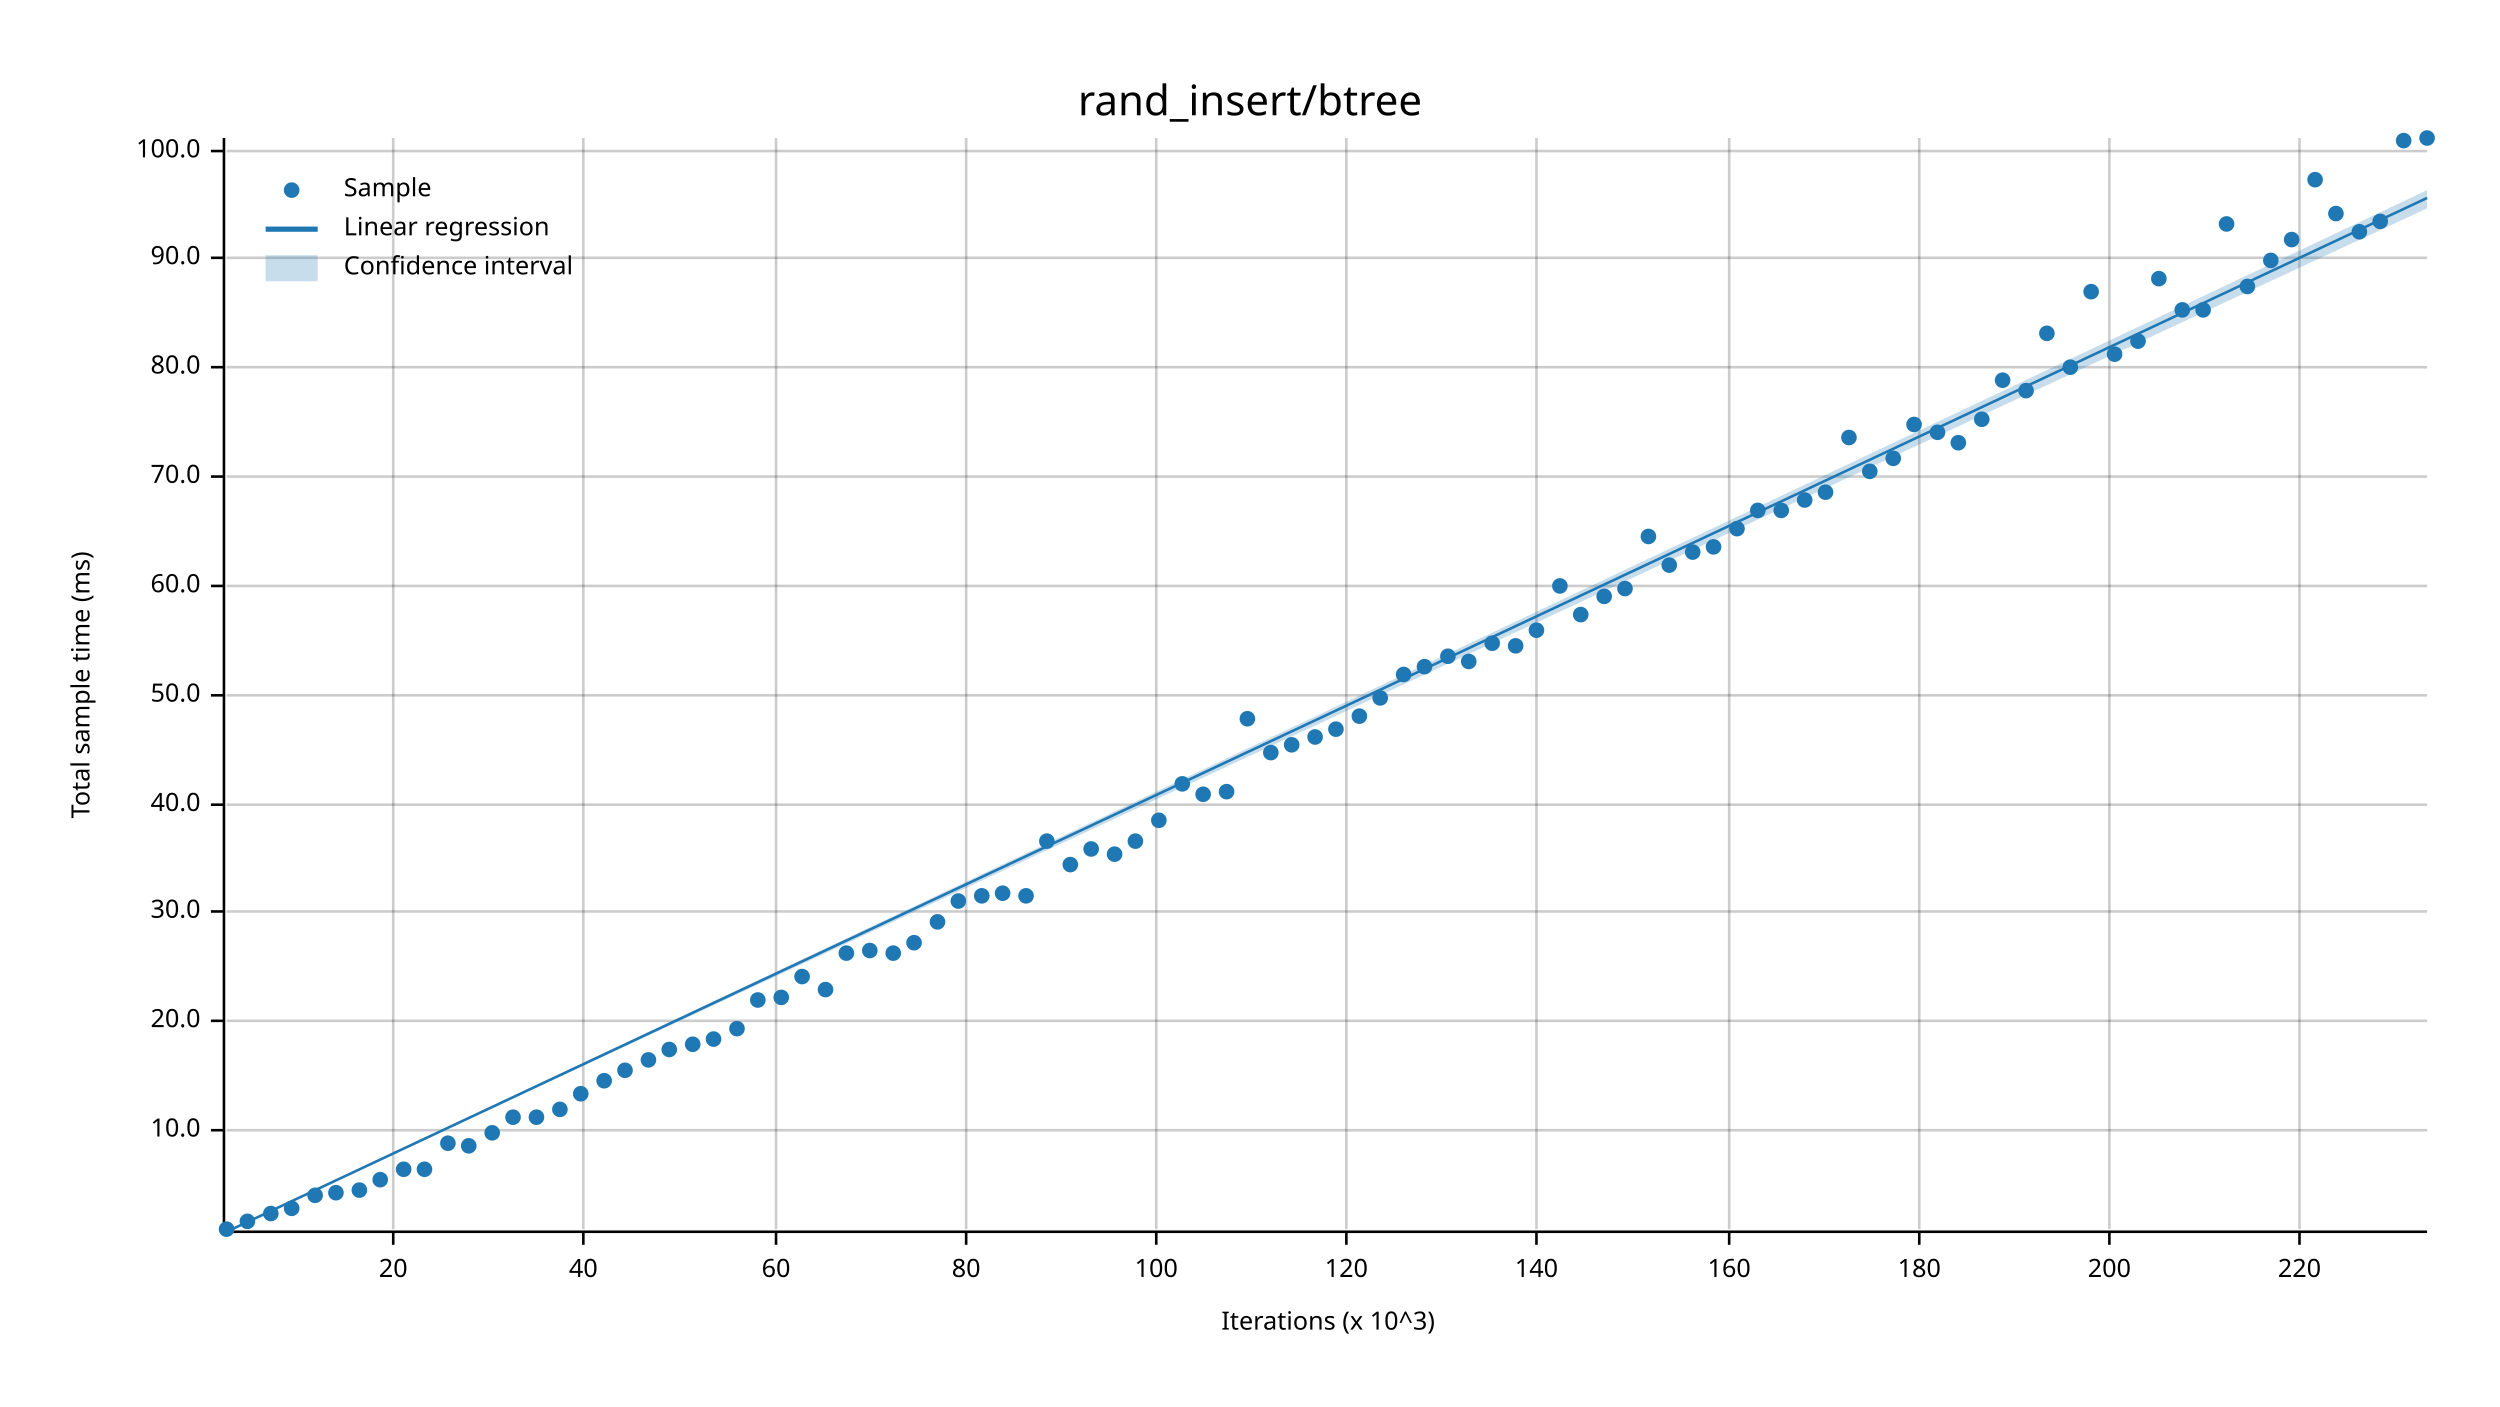
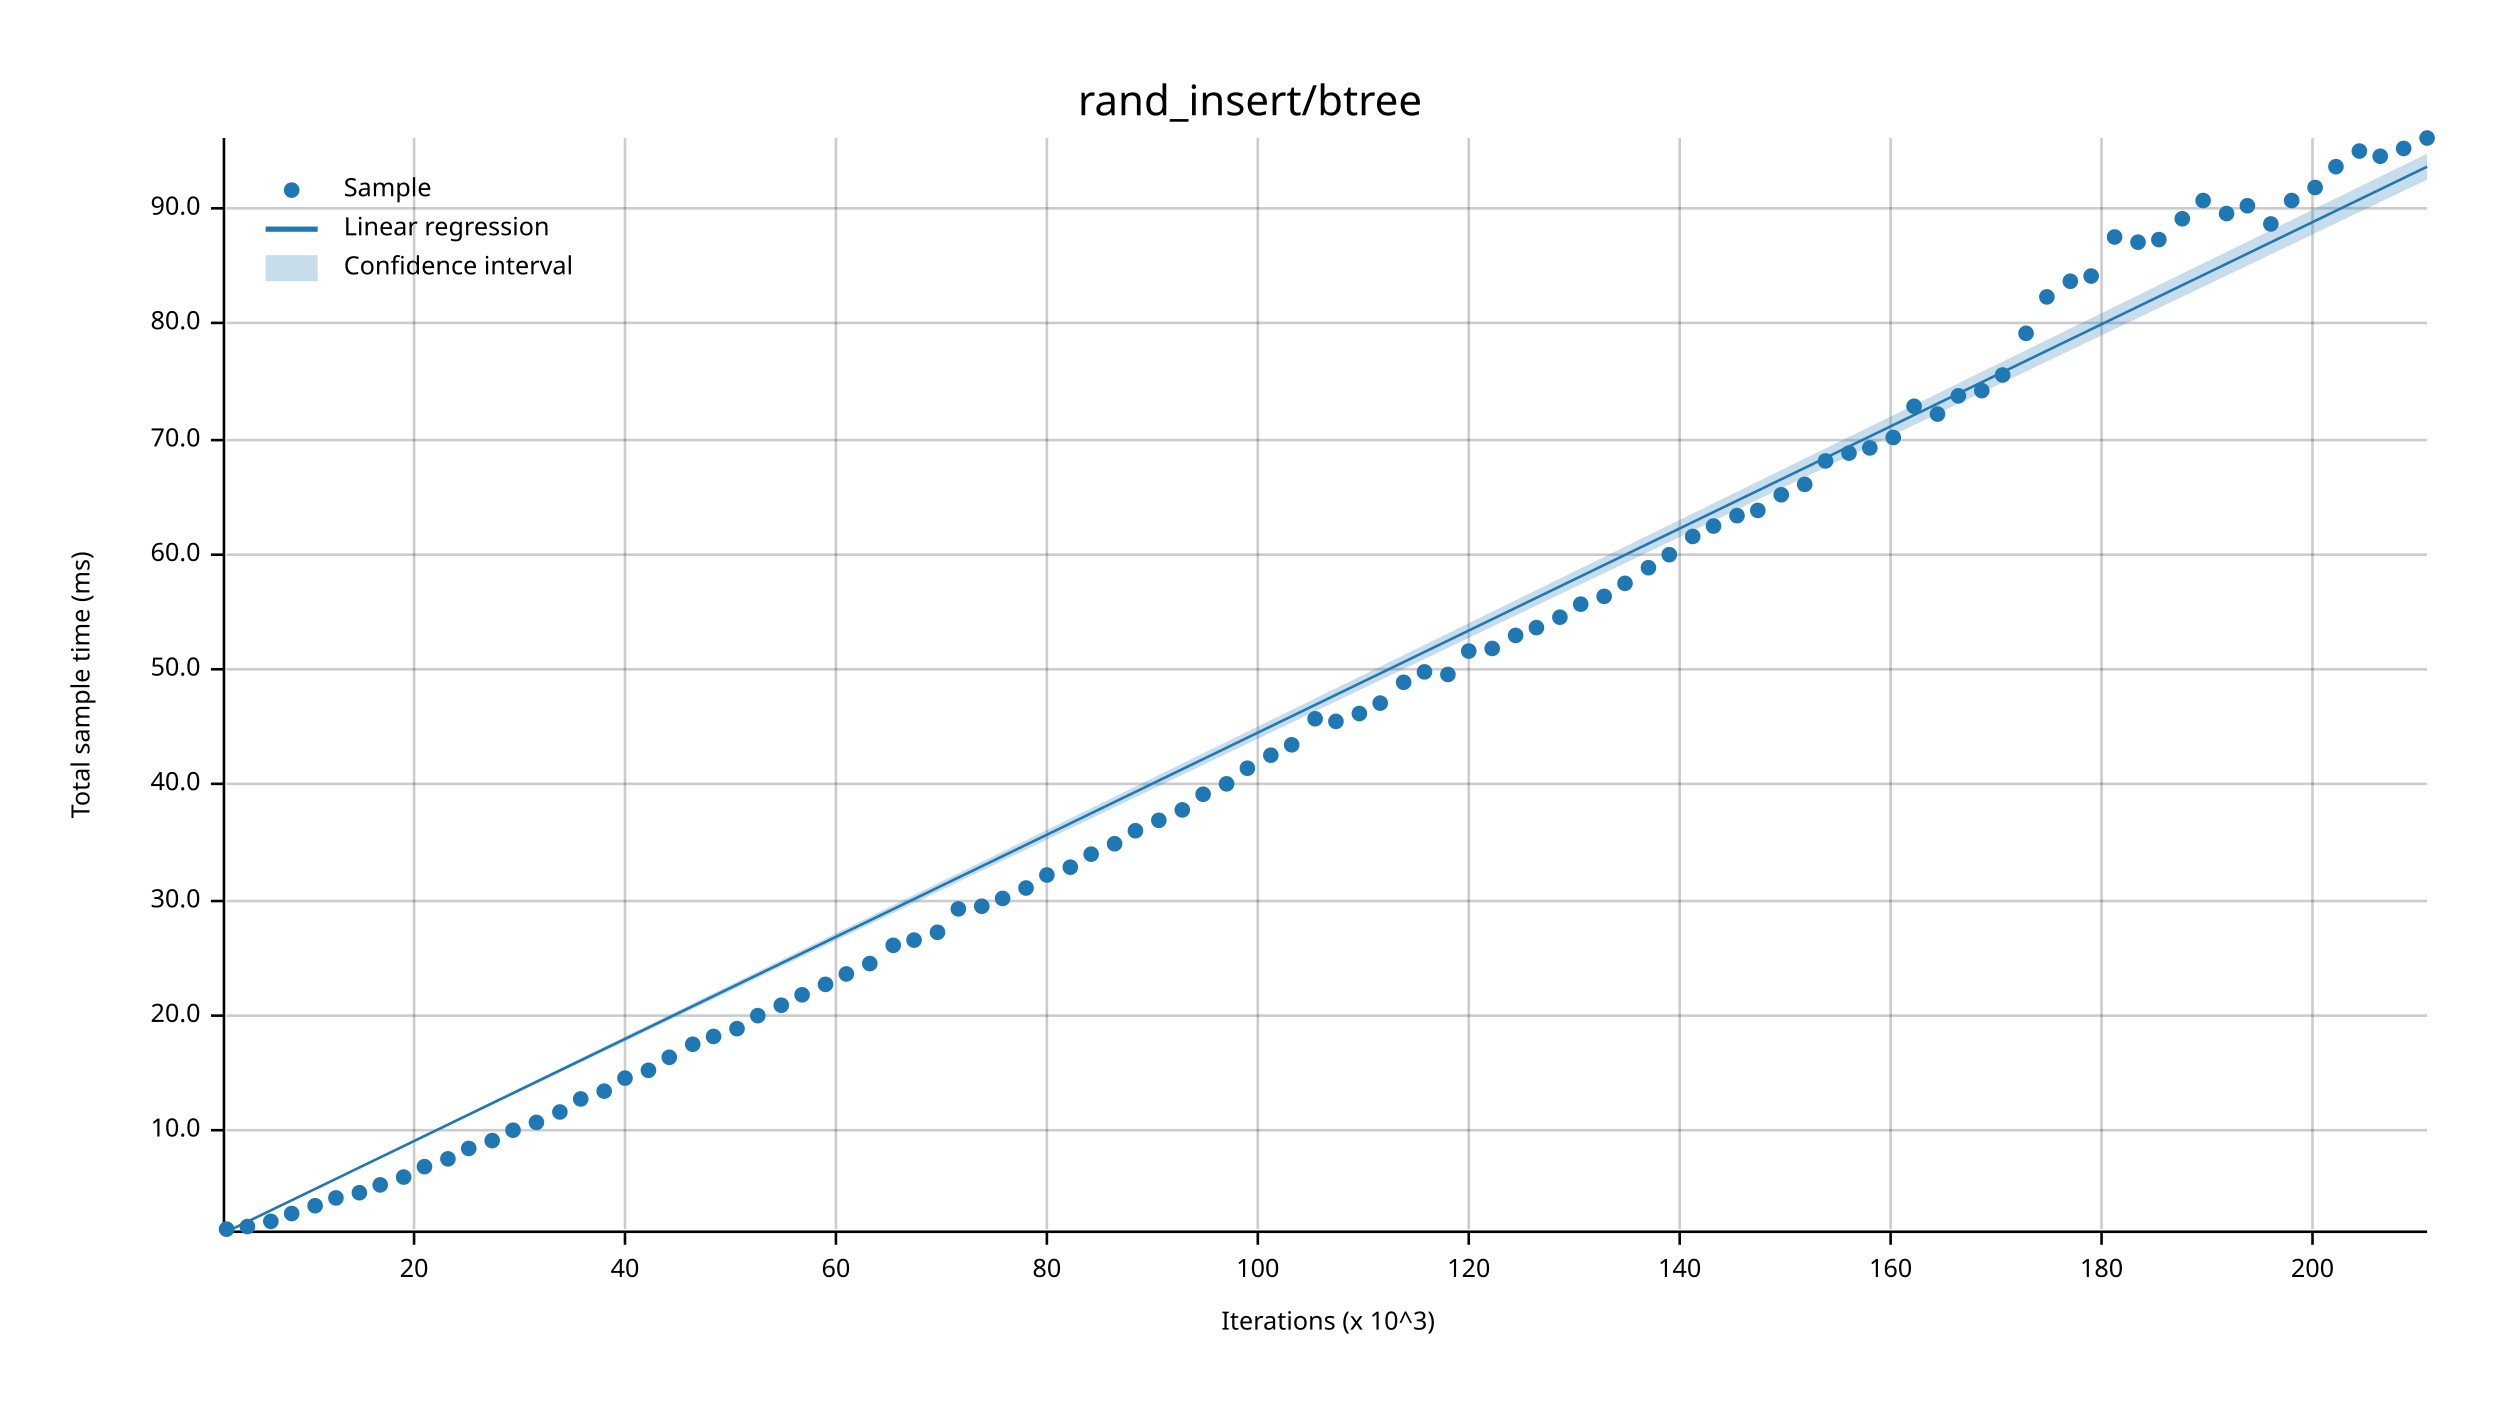
<svg xmlns="http://www.w3.org/2000/svg" width="960" height="540" viewBox="0 0 960 540">
  <text x="480" y="32" dy="0.76em" text-anchor="middle" font-family="sans-serif" font-size="16.129" opacity="1" fill="#000000">
rand_insert/btree
</text>
  <text x="27" y="263" dy="0.76em" text-anchor="middle" font-family="sans-serif" font-size="9.677" opacity="1" fill="#000000" transform="rotate(270, 27, 263)">
Total sample time (ms)
</text>
  <text x="510" y="513" dy="-0.5ex" text-anchor="middle" font-family="sans-serif" font-size="9.677" opacity="1" fill="#000000">
Iterations (x 10^3)
</text>
-   <line opacity="0.2" stroke="#000000" stroke-width="1" x1="151" y1="472" x2="151" y2="53" />
-   <line opacity="0.2" stroke="#000000" stroke-width="1" x1="224" y1="472" x2="224" y2="53" />
-   <line opacity="0.2" stroke="#000000" stroke-width="1" x1="298" y1="472" x2="298" y2="53" />
-   <line opacity="0.2" stroke="#000000" stroke-width="1" x1="371" y1="472" x2="371" y2="53" />
-   <line opacity="0.2" stroke="#000000" stroke-width="1" x1="444" y1="472" x2="444" y2="53" />
-   <line opacity="0.2" stroke="#000000" stroke-width="1" x1="517" y1="472" x2="517" y2="53" />
-   <line opacity="0.2" stroke="#000000" stroke-width="1" x1="590" y1="472" x2="590" y2="53" />
-   <line opacity="0.2" stroke="#000000" stroke-width="1" x1="664" y1="472" x2="664" y2="53" />
-   <line opacity="0.2" stroke="#000000" stroke-width="1" x1="737" y1="472" x2="737" y2="53" />
-   <line opacity="0.2" stroke="#000000" stroke-width="1" x1="810" y1="472" x2="810" y2="53" />
-   <line opacity="0.2" stroke="#000000" stroke-width="1" x1="883" y1="472" x2="883" y2="53" />
+   <line opacity="0.2" stroke="#000000" stroke-width="1" x1="159" y1="472" x2="159" y2="53" />
+   <line opacity="0.2" stroke="#000000" stroke-width="1" x1="240" y1="472" x2="240" y2="53" />
+   <line opacity="0.2" stroke="#000000" stroke-width="1" x1="321" y1="472" x2="321" y2="53" />
+   <line opacity="0.2" stroke="#000000" stroke-width="1" x1="402" y1="472" x2="402" y2="53" />
+   <line opacity="0.2" stroke="#000000" stroke-width="1" x1="483" y1="472" x2="483" y2="53" />
+   <line opacity="0.2" stroke="#000000" stroke-width="1" x1="564" y1="472" x2="564" y2="53" />
+   <line opacity="0.2" stroke="#000000" stroke-width="1" x1="645" y1="472" x2="645" y2="53" />
+   <line opacity="0.2" stroke="#000000" stroke-width="1" x1="726" y1="472" x2="726" y2="53" />
+   <line opacity="0.2" stroke="#000000" stroke-width="1" x1="807" y1="472" x2="807" y2="53" />
+   <line opacity="0.2" stroke="#000000" stroke-width="1" x1="888" y1="472" x2="888" y2="53" />
  <line opacity="0.2" stroke="#000000" stroke-width="1" x1="87" y1="434" x2="932" y2="434" />
-   <line opacity="0.2" stroke="#000000" stroke-width="1" x1="87" y1="392" x2="932" y2="392" />
-   <line opacity="0.2" stroke="#000000" stroke-width="1" x1="87" y1="350" x2="932" y2="350" />
-   <line opacity="0.2" stroke="#000000" stroke-width="1" x1="87" y1="309" x2="932" y2="309" />
-   <line opacity="0.2" stroke="#000000" stroke-width="1" x1="87" y1="267" x2="932" y2="267" />
-   <line opacity="0.2" stroke="#000000" stroke-width="1" x1="87" y1="225" x2="932" y2="225" />
-   <line opacity="0.2" stroke="#000000" stroke-width="1" x1="87" y1="183" x2="932" y2="183" />
-   <line opacity="0.2" stroke="#000000" stroke-width="1" x1="87" y1="141" x2="932" y2="141" />
-   <line opacity="0.2" stroke="#000000" stroke-width="1" x1="87" y1="99" x2="932" y2="99" />
-   <line opacity="0.2" stroke="#000000" stroke-width="1" x1="87" y1="58" x2="932" y2="58" />
+   <line opacity="0.2" stroke="#000000" stroke-width="1" x1="87" y1="390" x2="932" y2="390" />
+   <line opacity="0.2" stroke="#000000" stroke-width="1" x1="87" y1="346" x2="932" y2="346" />
+   <line opacity="0.2" stroke="#000000" stroke-width="1" x1="87" y1="301" x2="932" y2="301" />
+   <line opacity="0.2" stroke="#000000" stroke-width="1" x1="87" y1="257" x2="932" y2="257" />
+   <line opacity="0.2" stroke="#000000" stroke-width="1" x1="87" y1="213" x2="932" y2="213" />
+   <line opacity="0.2" stroke="#000000" stroke-width="1" x1="87" y1="169" x2="932" y2="169" />
+   <line opacity="0.2" stroke="#000000" stroke-width="1" x1="87" y1="124" x2="932" y2="124" />
+   <line opacity="0.2" stroke="#000000" stroke-width="1" x1="87" y1="80" x2="932" y2="80" />
  <polyline fill="none" opacity="1" stroke="#000000" stroke-width="1" points="86,53 86,472 " />
  <text x="77" y="434" dy="0.5ex" text-anchor="end" font-family="sans-serif" font-size="9.677" opacity="1" fill="#000000">
10.0
</text>
  <polyline fill="none" opacity="1" stroke="#000000" stroke-width="1" points="81,434 86,434 " />
-   <text x="77" y="392" dy="0.5ex" text-anchor="end" font-family="sans-serif" font-size="9.677" opacity="1" fill="#000000">
+   <text x="77" y="390" dy="0.5ex" text-anchor="end" font-family="sans-serif" font-size="9.677" opacity="1" fill="#000000">
20.0
</text>
-   <polyline fill="none" opacity="1" stroke="#000000" stroke-width="1" points="81,392 86,392 " />
-   <text x="77" y="350" dy="0.5ex" text-anchor="end" font-family="sans-serif" font-size="9.677" opacity="1" fill="#000000">
+   <polyline fill="none" opacity="1" stroke="#000000" stroke-width="1" points="81,390 86,390 " />
+   <text x="77" y="346" dy="0.5ex" text-anchor="end" font-family="sans-serif" font-size="9.677" opacity="1" fill="#000000">
30.0
</text>
-   <polyline fill="none" opacity="1" stroke="#000000" stroke-width="1" points="81,350 86,350 " />
-   <text x="77" y="309" dy="0.5ex" text-anchor="end" font-family="sans-serif" font-size="9.677" opacity="1" fill="#000000">
+   <polyline fill="none" opacity="1" stroke="#000000" stroke-width="1" points="81,346 86,346 " />
+   <text x="77" y="301" dy="0.5ex" text-anchor="end" font-family="sans-serif" font-size="9.677" opacity="1" fill="#000000">
40.0
</text>
-   <polyline fill="none" opacity="1" stroke="#000000" stroke-width="1" points="81,309 86,309 " />
-   <text x="77" y="267" dy="0.5ex" text-anchor="end" font-family="sans-serif" font-size="9.677" opacity="1" fill="#000000">
+   <polyline fill="none" opacity="1" stroke="#000000" stroke-width="1" points="81,301 86,301 " />
+   <text x="77" y="257" dy="0.5ex" text-anchor="end" font-family="sans-serif" font-size="9.677" opacity="1" fill="#000000">
50.0
</text>
-   <polyline fill="none" opacity="1" stroke="#000000" stroke-width="1" points="81,267 86,267 " />
-   <text x="77" y="225" dy="0.5ex" text-anchor="end" font-family="sans-serif" font-size="9.677" opacity="1" fill="#000000">
+   <polyline fill="none" opacity="1" stroke="#000000" stroke-width="1" points="81,257 86,257 " />
+   <text x="77" y="213" dy="0.5ex" text-anchor="end" font-family="sans-serif" font-size="9.677" opacity="1" fill="#000000">
60.0
</text>
-   <polyline fill="none" opacity="1" stroke="#000000" stroke-width="1" points="81,225 86,225 " />
-   <text x="77" y="183" dy="0.5ex" text-anchor="end" font-family="sans-serif" font-size="9.677" opacity="1" fill="#000000">
+   <polyline fill="none" opacity="1" stroke="#000000" stroke-width="1" points="81,213 86,213 " />
+   <text x="77" y="169" dy="0.5ex" text-anchor="end" font-family="sans-serif" font-size="9.677" opacity="1" fill="#000000">
70.0
</text>
-   <polyline fill="none" opacity="1" stroke="#000000" stroke-width="1" points="81,183 86,183 " />
-   <text x="77" y="141" dy="0.5ex" text-anchor="end" font-family="sans-serif" font-size="9.677" opacity="1" fill="#000000">
+   <polyline fill="none" opacity="1" stroke="#000000" stroke-width="1" points="81,169 86,169 " />
+   <text x="77" y="124" dy="0.5ex" text-anchor="end" font-family="sans-serif" font-size="9.677" opacity="1" fill="#000000">
80.0
</text>
-   <polyline fill="none" opacity="1" stroke="#000000" stroke-width="1" points="81,141 86,141 " />
-   <text x="77" y="99" dy="0.5ex" text-anchor="end" font-family="sans-serif" font-size="9.677" opacity="1" fill="#000000">
+   <polyline fill="none" opacity="1" stroke="#000000" stroke-width="1" points="81,124 86,124 " />
+   <text x="77" y="80" dy="0.5ex" text-anchor="end" font-family="sans-serif" font-size="9.677" opacity="1" fill="#000000">
90.0
</text>
-   <polyline fill="none" opacity="1" stroke="#000000" stroke-width="1" points="81,99 86,99 " />
-   <text x="77" y="58" dy="0.5ex" text-anchor="end" font-family="sans-serif" font-size="9.677" opacity="1" fill="#000000">
- 100.0
- </text>
-   <polyline fill="none" opacity="1" stroke="#000000" stroke-width="1" points="81,58 86,58 " />
+   <polyline fill="none" opacity="1" stroke="#000000" stroke-width="1" points="81,80 86,80 " />
  <polyline fill="none" opacity="1" stroke="#000000" stroke-width="1" points="87,473 932,473 " />
-   <text x="151" y="483" dy="0.76em" text-anchor="middle" font-family="sans-serif" font-size="9.677" opacity="1" fill="#000000">
+   <text x="159" y="483" dy="0.76em" text-anchor="middle" font-family="sans-serif" font-size="9.677" opacity="1" fill="#000000">
20
</text>
-   <polyline fill="none" opacity="1" stroke="#000000" stroke-width="1" points="151,473 151,478 " />
-   <text x="224" y="483" dy="0.76em" text-anchor="middle" font-family="sans-serif" font-size="9.677" opacity="1" fill="#000000">
+   <polyline fill="none" opacity="1" stroke="#000000" stroke-width="1" points="159,473 159,478 " />
+   <text x="240" y="483" dy="0.76em" text-anchor="middle" font-family="sans-serif" font-size="9.677" opacity="1" fill="#000000">
40
</text>
-   <polyline fill="none" opacity="1" stroke="#000000" stroke-width="1" points="224,473 224,478 " />
-   <text x="298" y="483" dy="0.76em" text-anchor="middle" font-family="sans-serif" font-size="9.677" opacity="1" fill="#000000">
+   <polyline fill="none" opacity="1" stroke="#000000" stroke-width="1" points="240,473 240,478 " />
+   <text x="321" y="483" dy="0.76em" text-anchor="middle" font-family="sans-serif" font-size="9.677" opacity="1" fill="#000000">
60
</text>
-   <polyline fill="none" opacity="1" stroke="#000000" stroke-width="1" points="298,473 298,478 " />
-   <text x="371" y="483" dy="0.76em" text-anchor="middle" font-family="sans-serif" font-size="9.677" opacity="1" fill="#000000">
+   <polyline fill="none" opacity="1" stroke="#000000" stroke-width="1" points="321,473 321,478 " />
+   <text x="402" y="483" dy="0.76em" text-anchor="middle" font-family="sans-serif" font-size="9.677" opacity="1" fill="#000000">
80
</text>
-   <polyline fill="none" opacity="1" stroke="#000000" stroke-width="1" points="371,473 371,478 " />
-   <text x="444" y="483" dy="0.76em" text-anchor="middle" font-family="sans-serif" font-size="9.677" opacity="1" fill="#000000">
+   <polyline fill="none" opacity="1" stroke="#000000" stroke-width="1" points="402,473 402,478 " />
+   <text x="483" y="483" dy="0.76em" text-anchor="middle" font-family="sans-serif" font-size="9.677" opacity="1" fill="#000000">
100
</text>
-   <polyline fill="none" opacity="1" stroke="#000000" stroke-width="1" points="444,473 444,478 " />
-   <text x="517" y="483" dy="0.76em" text-anchor="middle" font-family="sans-serif" font-size="9.677" opacity="1" fill="#000000">
+   <polyline fill="none" opacity="1" stroke="#000000" stroke-width="1" points="483,473 483,478 " />
+   <text x="564" y="483" dy="0.76em" text-anchor="middle" font-family="sans-serif" font-size="9.677" opacity="1" fill="#000000">
120
</text>
-   <polyline fill="none" opacity="1" stroke="#000000" stroke-width="1" points="517,473 517,478 " />
-   <text x="590" y="483" dy="0.76em" text-anchor="middle" font-family="sans-serif" font-size="9.677" opacity="1" fill="#000000">
+   <polyline fill="none" opacity="1" stroke="#000000" stroke-width="1" points="564,473 564,478 " />
+   <text x="645" y="483" dy="0.76em" text-anchor="middle" font-family="sans-serif" font-size="9.677" opacity="1" fill="#000000">
140
</text>
-   <polyline fill="none" opacity="1" stroke="#000000" stroke-width="1" points="590,473 590,478 " />
-   <text x="664" y="483" dy="0.76em" text-anchor="middle" font-family="sans-serif" font-size="9.677" opacity="1" fill="#000000">
+   <polyline fill="none" opacity="1" stroke="#000000" stroke-width="1" points="645,473 645,478 " />
+   <text x="726" y="483" dy="0.76em" text-anchor="middle" font-family="sans-serif" font-size="9.677" opacity="1" fill="#000000">
160
</text>
-   <polyline fill="none" opacity="1" stroke="#000000" stroke-width="1" points="664,473 664,478 " />
-   <text x="737" y="483" dy="0.76em" text-anchor="middle" font-family="sans-serif" font-size="9.677" opacity="1" fill="#000000">
+   <polyline fill="none" opacity="1" stroke="#000000" stroke-width="1" points="726,473 726,478 " />
+   <text x="807" y="483" dy="0.76em" text-anchor="middle" font-family="sans-serif" font-size="9.677" opacity="1" fill="#000000">
180
</text>
-   <polyline fill="none" opacity="1" stroke="#000000" stroke-width="1" points="737,473 737,478 " />
-   <text x="810" y="483" dy="0.76em" text-anchor="middle" font-family="sans-serif" font-size="9.677" opacity="1" fill="#000000">
+   <polyline fill="none" opacity="1" stroke="#000000" stroke-width="1" points="807,473 807,478 " />
+   <text x="888" y="483" dy="0.76em" text-anchor="middle" font-family="sans-serif" font-size="9.677" opacity="1" fill="#000000">
200
</text>
-   <polyline fill="none" opacity="1" stroke="#000000" stroke-width="1" points="810,473 810,478 " />
-   <text x="883" y="483" dy="0.76em" text-anchor="middle" font-family="sans-serif" font-size="9.677" opacity="1" fill="#000000">
- 220
- </text>
-   <polyline fill="none" opacity="1" stroke="#000000" stroke-width="1" points="883,473 883,478 " />
+   <polyline fill="none" opacity="1" stroke="#000000" stroke-width="1" points="888,473 888,478 " />
  <circle cx="87" cy="472" r="3" opacity="1" fill="#1F78B4" stroke="none" stroke-width="1" />
-   <circle cx="95" cy="469" r="3" opacity="1" fill="#1F78B4" stroke="none" stroke-width="1" />
-   <circle cx="104" cy="466" r="3" opacity="1" fill="#1F78B4" stroke="none" stroke-width="1" />
-   <circle cx="112" cy="464" r="3" opacity="1" fill="#1F78B4" stroke="none" stroke-width="1" />
-   <circle cx="121" cy="459" r="3" opacity="1" fill="#1F78B4" stroke="none" stroke-width="1" />
-   <circle cx="129" cy="458" r="3" opacity="1" fill="#1F78B4" stroke="none" stroke-width="1" />
-   <circle cx="138" cy="457" r="3" opacity="1" fill="#1F78B4" stroke="none" stroke-width="1" />
-   <circle cx="146" cy="453" r="3" opacity="1" fill="#1F78B4" stroke="none" stroke-width="1" />
-   <circle cx="155" cy="449" r="3" opacity="1" fill="#1F78B4" stroke="none" stroke-width="1" />
-   <circle cx="163" cy="449" r="3" opacity="1" fill="#1F78B4" stroke="none" stroke-width="1" />
-   <circle cx="172" cy="439" r="3" opacity="1" fill="#1F78B4" stroke="none" stroke-width="1" />
-   <circle cx="180" cy="440" r="3" opacity="1" fill="#1F78B4" stroke="none" stroke-width="1" />
-   <circle cx="189" cy="435" r="3" opacity="1" fill="#1F78B4" stroke="none" stroke-width="1" />
-   <circle cx="197" cy="429" r="3" opacity="1" fill="#1F78B4" stroke="none" stroke-width="1" />
-   <circle cx="206" cy="429" r="3" opacity="1" fill="#1F78B4" stroke="none" stroke-width="1" />
-   <circle cx="215" cy="426" r="3" opacity="1" fill="#1F78B4" stroke="none" stroke-width="1" />
-   <circle cx="223" cy="420" r="3" opacity="1" fill="#1F78B4" stroke="none" stroke-width="1" />
-   <circle cx="232" cy="415" r="3" opacity="1" fill="#1F78B4" stroke="none" stroke-width="1" />
-   <circle cx="240" cy="411" r="3" opacity="1" fill="#1F78B4" stroke="none" stroke-width="1" />
-   <circle cx="249" cy="407" r="3" opacity="1" fill="#1F78B4" stroke="none" stroke-width="1" />
-   <circle cx="257" cy="403" r="3" opacity="1" fill="#1F78B4" stroke="none" stroke-width="1" />
+   <circle cx="95" cy="471" r="3" opacity="1" fill="#1F78B4" stroke="none" stroke-width="1" />
+   <circle cx="104" cy="469" r="3" opacity="1" fill="#1F78B4" stroke="none" stroke-width="1" />
+   <circle cx="112" cy="466" r="3" opacity="1" fill="#1F78B4" stroke="none" stroke-width="1" />
+   <circle cx="121" cy="463" r="3" opacity="1" fill="#1F78B4" stroke="none" stroke-width="1" />
+   <circle cx="129" cy="460" r="3" opacity="1" fill="#1F78B4" stroke="none" stroke-width="1" />
+   <circle cx="138" cy="458" r="3" opacity="1" fill="#1F78B4" stroke="none" stroke-width="1" />
+   <circle cx="146" cy="455" r="3" opacity="1" fill="#1F78B4" stroke="none" stroke-width="1" />
+   <circle cx="155" cy="452" r="3" opacity="1" fill="#1F78B4" stroke="none" stroke-width="1" />
+   <circle cx="163" cy="448" r="3" opacity="1" fill="#1F78B4" stroke="none" stroke-width="1" />
+   <circle cx="172" cy="445" r="3" opacity="1" fill="#1F78B4" stroke="none" stroke-width="1" />
+   <circle cx="180" cy="441" r="3" opacity="1" fill="#1F78B4" stroke="none" stroke-width="1" />
+   <circle cx="189" cy="438" r="3" opacity="1" fill="#1F78B4" stroke="none" stroke-width="1" />
+   <circle cx="197" cy="434" r="3" opacity="1" fill="#1F78B4" stroke="none" stroke-width="1" />
+   <circle cx="206" cy="431" r="3" opacity="1" fill="#1F78B4" stroke="none" stroke-width="1" />
+   <circle cx="215" cy="427" r="3" opacity="1" fill="#1F78B4" stroke="none" stroke-width="1" />
+   <circle cx="223" cy="422" r="3" opacity="1" fill="#1F78B4" stroke="none" stroke-width="1" />
+   <circle cx="232" cy="419" r="3" opacity="1" fill="#1F78B4" stroke="none" stroke-width="1" />
+   <circle cx="240" cy="414" r="3" opacity="1" fill="#1F78B4" stroke="none" stroke-width="1" />
+   <circle cx="249" cy="411" r="3" opacity="1" fill="#1F78B4" stroke="none" stroke-width="1" />
+   <circle cx="257" cy="406" r="3" opacity="1" fill="#1F78B4" stroke="none" stroke-width="1" />
  <circle cx="266" cy="401" r="3" opacity="1" fill="#1F78B4" stroke="none" stroke-width="1" />
-   <circle cx="274" cy="399" r="3" opacity="1" fill="#1F78B4" stroke="none" stroke-width="1" />
+   <circle cx="274" cy="398" r="3" opacity="1" fill="#1F78B4" stroke="none" stroke-width="1" />
  <circle cx="283" cy="395" r="3" opacity="1" fill="#1F78B4" stroke="none" stroke-width="1" />
-   <circle cx="291" cy="384" r="3" opacity="1" fill="#1F78B4" stroke="none" stroke-width="1" />
-   <circle cx="300" cy="383" r="3" opacity="1" fill="#1F78B4" stroke="none" stroke-width="1" />
-   <circle cx="308" cy="375" r="3" opacity="1" fill="#1F78B4" stroke="none" stroke-width="1" />
-   <circle cx="317" cy="380" r="3" opacity="1" fill="#1F78B4" stroke="none" stroke-width="1" />
-   <circle cx="325" cy="366" r="3" opacity="1" fill="#1F78B4" stroke="none" stroke-width="1" />
-   <circle cx="334" cy="365" r="3" opacity="1" fill="#1F78B4" stroke="none" stroke-width="1" />
-   <circle cx="343" cy="366" r="3" opacity="1" fill="#1F78B4" stroke="none" stroke-width="1" />
-   <circle cx="351" cy="362" r="3" opacity="1" fill="#1F78B4" stroke="none" stroke-width="1" />
-   <circle cx="360" cy="354" r="3" opacity="1" fill="#1F78B4" stroke="none" stroke-width="1" />
-   <circle cx="368" cy="346" r="3" opacity="1" fill="#1F78B4" stroke="none" stroke-width="1" />
-   <circle cx="377" cy="344" r="3" opacity="1" fill="#1F78B4" stroke="none" stroke-width="1" />
-   <circle cx="385" cy="343" r="3" opacity="1" fill="#1F78B4" stroke="none" stroke-width="1" />
-   <circle cx="394" cy="344" r="3" opacity="1" fill="#1F78B4" stroke="none" stroke-width="1" />
-   <circle cx="402" cy="323" r="3" opacity="1" fill="#1F78B4" stroke="none" stroke-width="1" />
-   <circle cx="411" cy="332" r="3" opacity="1" fill="#1F78B4" stroke="none" stroke-width="1" />
-   <circle cx="419" cy="326" r="3" opacity="1" fill="#1F78B4" stroke="none" stroke-width="1" />
-   <circle cx="428" cy="328" r="3" opacity="1" fill="#1F78B4" stroke="none" stroke-width="1" />
-   <circle cx="436" cy="323" r="3" opacity="1" fill="#1F78B4" stroke="none" stroke-width="1" />
+   <circle cx="291" cy="390" r="3" opacity="1" fill="#1F78B4" stroke="none" stroke-width="1" />
+   <circle cx="300" cy="386" r="3" opacity="1" fill="#1F78B4" stroke="none" stroke-width="1" />
+   <circle cx="308" cy="382" r="3" opacity="1" fill="#1F78B4" stroke="none" stroke-width="1" />
+   <circle cx="317" cy="378" r="3" opacity="1" fill="#1F78B4" stroke="none" stroke-width="1" />
+   <circle cx="325" cy="374" r="3" opacity="1" fill="#1F78B4" stroke="none" stroke-width="1" />
+   <circle cx="334" cy="370" r="3" opacity="1" fill="#1F78B4" stroke="none" stroke-width="1" />
+   <circle cx="343" cy="363" r="3" opacity="1" fill="#1F78B4" stroke="none" stroke-width="1" />
+   <circle cx="351" cy="361" r="3" opacity="1" fill="#1F78B4" stroke="none" stroke-width="1" />
+   <circle cx="360" cy="358" r="3" opacity="1" fill="#1F78B4" stroke="none" stroke-width="1" />
+   <circle cx="368" cy="349" r="3" opacity="1" fill="#1F78B4" stroke="none" stroke-width="1" />
+   <circle cx="377" cy="348" r="3" opacity="1" fill="#1F78B4" stroke="none" stroke-width="1" />
+   <circle cx="385" cy="345" r="3" opacity="1" fill="#1F78B4" stroke="none" stroke-width="1" />
+   <circle cx="394" cy="341" r="3" opacity="1" fill="#1F78B4" stroke="none" stroke-width="1" />
+   <circle cx="402" cy="336" r="3" opacity="1" fill="#1F78B4" stroke="none" stroke-width="1" />
+   <circle cx="411" cy="333" r="3" opacity="1" fill="#1F78B4" stroke="none" stroke-width="1" />
+   <circle cx="419" cy="328" r="3" opacity="1" fill="#1F78B4" stroke="none" stroke-width="1" />
+   <circle cx="428" cy="324" r="3" opacity="1" fill="#1F78B4" stroke="none" stroke-width="1" />
+   <circle cx="436" cy="319" r="3" opacity="1" fill="#1F78B4" stroke="none" stroke-width="1" />
  <circle cx="445" cy="315" r="3" opacity="1" fill="#1F78B4" stroke="none" stroke-width="1" />
-   <circle cx="454" cy="301" r="3" opacity="1" fill="#1F78B4" stroke="none" stroke-width="1" />
+   <circle cx="454" cy="311" r="3" opacity="1" fill="#1F78B4" stroke="none" stroke-width="1" />
  <circle cx="462" cy="305" r="3" opacity="1" fill="#1F78B4" stroke="none" stroke-width="1" />
-   <circle cx="471" cy="304" r="3" opacity="1" fill="#1F78B4" stroke="none" stroke-width="1" />
-   <circle cx="479" cy="276" r="3" opacity="1" fill="#1F78B4" stroke="none" stroke-width="1" />
-   <circle cx="488" cy="289" r="3" opacity="1" fill="#1F78B4" stroke="none" stroke-width="1" />
+   <circle cx="471" cy="301" r="3" opacity="1" fill="#1F78B4" stroke="none" stroke-width="1" />
+   <circle cx="479" cy="295" r="3" opacity="1" fill="#1F78B4" stroke="none" stroke-width="1" />
+   <circle cx="488" cy="290" r="3" opacity="1" fill="#1F78B4" stroke="none" stroke-width="1" />
  <circle cx="496" cy="286" r="3" opacity="1" fill="#1F78B4" stroke="none" stroke-width="1" />
-   <circle cx="505" cy="283" r="3" opacity="1" fill="#1F78B4" stroke="none" stroke-width="1" />
-   <circle cx="513" cy="280" r="3" opacity="1" fill="#1F78B4" stroke="none" stroke-width="1" />
-   <circle cx="522" cy="275" r="3" opacity="1" fill="#1F78B4" stroke="none" stroke-width="1" />
-   <circle cx="530" cy="268" r="3" opacity="1" fill="#1F78B4" stroke="none" stroke-width="1" />
-   <circle cx="539" cy="259" r="3" opacity="1" fill="#1F78B4" stroke="none" stroke-width="1" />
-   <circle cx="547" cy="256" r="3" opacity="1" fill="#1F78B4" stroke="none" stroke-width="1" />
-   <circle cx="556" cy="252" r="3" opacity="1" fill="#1F78B4" stroke="none" stroke-width="1" />
-   <circle cx="564" cy="254" r="3" opacity="1" fill="#1F78B4" stroke="none" stroke-width="1" />
-   <circle cx="573" cy="247" r="3" opacity="1" fill="#1F78B4" stroke="none" stroke-width="1" />
-   <circle cx="582" cy="248" r="3" opacity="1" fill="#1F78B4" stroke="none" stroke-width="1" />
-   <circle cx="590" cy="242" r="3" opacity="1" fill="#1F78B4" stroke="none" stroke-width="1" />
-   <circle cx="599" cy="225" r="3" opacity="1" fill="#1F78B4" stroke="none" stroke-width="1" />
-   <circle cx="607" cy="236" r="3" opacity="1" fill="#1F78B4" stroke="none" stroke-width="1" />
+   <circle cx="505" cy="276" r="3" opacity="1" fill="#1F78B4" stroke="none" stroke-width="1" />
+   <circle cx="513" cy="277" r="3" opacity="1" fill="#1F78B4" stroke="none" stroke-width="1" />
+   <circle cx="522" cy="274" r="3" opacity="1" fill="#1F78B4" stroke="none" stroke-width="1" />
+   <circle cx="530" cy="270" r="3" opacity="1" fill="#1F78B4" stroke="none" stroke-width="1" />
+   <circle cx="539" cy="262" r="3" opacity="1" fill="#1F78B4" stroke="none" stroke-width="1" />
+   <circle cx="547" cy="258" r="3" opacity="1" fill="#1F78B4" stroke="none" stroke-width="1" />
+   <circle cx="556" cy="259" r="3" opacity="1" fill="#1F78B4" stroke="none" stroke-width="1" />
+   <circle cx="564" cy="250" r="3" opacity="1" fill="#1F78B4" stroke="none" stroke-width="1" />
+   <circle cx="573" cy="249" r="3" opacity="1" fill="#1F78B4" stroke="none" stroke-width="1" />
+   <circle cx="582" cy="244" r="3" opacity="1" fill="#1F78B4" stroke="none" stroke-width="1" />
+   <circle cx="590" cy="241" r="3" opacity="1" fill="#1F78B4" stroke="none" stroke-width="1" />
+   <circle cx="599" cy="237" r="3" opacity="1" fill="#1F78B4" stroke="none" stroke-width="1" />
+   <circle cx="607" cy="232" r="3" opacity="1" fill="#1F78B4" stroke="none" stroke-width="1" />
  <circle cx="616" cy="229" r="3" opacity="1" fill="#1F78B4" stroke="none" stroke-width="1" />
-   <circle cx="624" cy="226" r="3" opacity="1" fill="#1F78B4" stroke="none" stroke-width="1" />
-   <circle cx="633" cy="206" r="3" opacity="1" fill="#1F78B4" stroke="none" stroke-width="1" />
-   <circle cx="641" cy="217" r="3" opacity="1" fill="#1F78B4" stroke="none" stroke-width="1" />
-   <circle cx="650" cy="212" r="3" opacity="1" fill="#1F78B4" stroke="none" stroke-width="1" />
-   <circle cx="658" cy="210" r="3" opacity="1" fill="#1F78B4" stroke="none" stroke-width="1" />
-   <circle cx="667" cy="203" r="3" opacity="1" fill="#1F78B4" stroke="none" stroke-width="1" />
+   <circle cx="624" cy="224" r="3" opacity="1" fill="#1F78B4" stroke="none" stroke-width="1" />
+   <circle cx="633" cy="218" r="3" opacity="1" fill="#1F78B4" stroke="none" stroke-width="1" />
+   <circle cx="641" cy="213" r="3" opacity="1" fill="#1F78B4" stroke="none" stroke-width="1" />
+   <circle cx="650" cy="206" r="3" opacity="1" fill="#1F78B4" stroke="none" stroke-width="1" />
+   <circle cx="658" cy="202" r="3" opacity="1" fill="#1F78B4" stroke="none" stroke-width="1" />
+   <circle cx="667" cy="198" r="3" opacity="1" fill="#1F78B4" stroke="none" stroke-width="1" />
  <circle cx="675" cy="196" r="3" opacity="1" fill="#1F78B4" stroke="none" stroke-width="1" />
-   <circle cx="684" cy="196" r="3" opacity="1" fill="#1F78B4" stroke="none" stroke-width="1" />
-   <circle cx="693" cy="192" r="3" opacity="1" fill="#1F78B4" stroke="none" stroke-width="1" />
-   <circle cx="701" cy="189" r="3" opacity="1" fill="#1F78B4" stroke="none" stroke-width="1" />
-   <circle cx="710" cy="168" r="3" opacity="1" fill="#1F78B4" stroke="none" stroke-width="1" />
-   <circle cx="718" cy="181" r="3" opacity="1" fill="#1F78B4" stroke="none" stroke-width="1" />
-   <circle cx="727" cy="176" r="3" opacity="1" fill="#1F78B4" stroke="none" stroke-width="1" />
-   <circle cx="735" cy="163" r="3" opacity="1" fill="#1F78B4" stroke="none" stroke-width="1" />
-   <circle cx="744" cy="166" r="3" opacity="1" fill="#1F78B4" stroke="none" stroke-width="1" />
-   <circle cx="752" cy="170" r="3" opacity="1" fill="#1F78B4" stroke="none" stroke-width="1" />
-   <circle cx="761" cy="161" r="3" opacity="1" fill="#1F78B4" stroke="none" stroke-width="1" />
-   <circle cx="769" cy="146" r="3" opacity="1" fill="#1F78B4" stroke="none" stroke-width="1" />
-   <circle cx="778" cy="150" r="3" opacity="1" fill="#1F78B4" stroke="none" stroke-width="1" />
-   <circle cx="786" cy="128" r="3" opacity="1" fill="#1F78B4" stroke="none" stroke-width="1" />
-   <circle cx="795" cy="141" r="3" opacity="1" fill="#1F78B4" stroke="none" stroke-width="1" />
-   <circle cx="803" cy="112" r="3" opacity="1" fill="#1F78B4" stroke="none" stroke-width="1" />
-   <circle cx="812" cy="136" r="3" opacity="1" fill="#1F78B4" stroke="none" stroke-width="1" />
-   <circle cx="821" cy="131" r="3" opacity="1" fill="#1F78B4" stroke="none" stroke-width="1" />
-   <circle cx="829" cy="107" r="3" opacity="1" fill="#1F78B4" stroke="none" stroke-width="1" />
-   <circle cx="838" cy="119" r="3" opacity="1" fill="#1F78B4" stroke="none" stroke-width="1" />
-   <circle cx="846" cy="119" r="3" opacity="1" fill="#1F78B4" stroke="none" stroke-width="1" />
-   <circle cx="855" cy="86" r="3" opacity="1" fill="#1F78B4" stroke="none" stroke-width="1" />
-   <circle cx="863" cy="110" r="3" opacity="1" fill="#1F78B4" stroke="none" stroke-width="1" />
-   <circle cx="872" cy="100" r="3" opacity="1" fill="#1F78B4" stroke="none" stroke-width="1" />
-   <circle cx="880" cy="92" r="3" opacity="1" fill="#1F78B4" stroke="none" stroke-width="1" />
-   <circle cx="889" cy="69" r="3" opacity="1" fill="#1F78B4" stroke="none" stroke-width="1" />
-   <circle cx="897" cy="82" r="3" opacity="1" fill="#1F78B4" stroke="none" stroke-width="1" />
-   <circle cx="906" cy="89" r="3" opacity="1" fill="#1F78B4" stroke="none" stroke-width="1" />
-   <circle cx="914" cy="85" r="3" opacity="1" fill="#1F78B4" stroke="none" stroke-width="1" />
-   <circle cx="923" cy="54" r="3" opacity="1" fill="#1F78B4" stroke="none" stroke-width="1" />
+   <circle cx="684" cy="190" r="3" opacity="1" fill="#1F78B4" stroke="none" stroke-width="1" />
+   <circle cx="693" cy="186" r="3" opacity="1" fill="#1F78B4" stroke="none" stroke-width="1" />
+   <circle cx="701" cy="177" r="3" opacity="1" fill="#1F78B4" stroke="none" stroke-width="1" />
+   <circle cx="710" cy="174" r="3" opacity="1" fill="#1F78B4" stroke="none" stroke-width="1" />
+   <circle cx="718" cy="172" r="3" opacity="1" fill="#1F78B4" stroke="none" stroke-width="1" />
+   <circle cx="727" cy="168" r="3" opacity="1" fill="#1F78B4" stroke="none" stroke-width="1" />
+   <circle cx="735" cy="156" r="3" opacity="1" fill="#1F78B4" stroke="none" stroke-width="1" />
+   <circle cx="744" cy="159" r="3" opacity="1" fill="#1F78B4" stroke="none" stroke-width="1" />
+   <circle cx="752" cy="152" r="3" opacity="1" fill="#1F78B4" stroke="none" stroke-width="1" />
+   <circle cx="761" cy="150" r="3" opacity="1" fill="#1F78B4" stroke="none" stroke-width="1" />
+   <circle cx="769" cy="144" r="3" opacity="1" fill="#1F78B4" stroke="none" stroke-width="1" />
+   <circle cx="778" cy="128" r="3" opacity="1" fill="#1F78B4" stroke="none" stroke-width="1" />
+   <circle cx="786" cy="114" r="3" opacity="1" fill="#1F78B4" stroke="none" stroke-width="1" />
+   <circle cx="795" cy="108" r="3" opacity="1" fill="#1F78B4" stroke="none" stroke-width="1" />
+   <circle cx="803" cy="106" r="3" opacity="1" fill="#1F78B4" stroke="none" stroke-width="1" />
+   <circle cx="812" cy="91" r="3" opacity="1" fill="#1F78B4" stroke="none" stroke-width="1" />
+   <circle cx="821" cy="93" r="3" opacity="1" fill="#1F78B4" stroke="none" stroke-width="1" />
+   <circle cx="829" cy="92" r="3" opacity="1" fill="#1F78B4" stroke="none" stroke-width="1" />
+   <circle cx="838" cy="84" r="3" opacity="1" fill="#1F78B4" stroke="none" stroke-width="1" />
+   <circle cx="846" cy="77" r="3" opacity="1" fill="#1F78B4" stroke="none" stroke-width="1" />
+   <circle cx="855" cy="82" r="3" opacity="1" fill="#1F78B4" stroke="none" stroke-width="1" />
+   <circle cx="863" cy="79" r="3" opacity="1" fill="#1F78B4" stroke="none" stroke-width="1" />
+   <circle cx="872" cy="86" r="3" opacity="1" fill="#1F78B4" stroke="none" stroke-width="1" />
+   <circle cx="880" cy="77" r="3" opacity="1" fill="#1F78B4" stroke="none" stroke-width="1" />
+   <circle cx="889" cy="72" r="3" opacity="1" fill="#1F78B4" stroke="none" stroke-width="1" />
+   <circle cx="897" cy="64" r="3" opacity="1" fill="#1F78B4" stroke="none" stroke-width="1" />
+   <circle cx="906" cy="58" r="3" opacity="1" fill="#1F78B4" stroke="none" stroke-width="1" />
+   <circle cx="914" cy="60" r="3" opacity="1" fill="#1F78B4" stroke="none" stroke-width="1" />
+   <circle cx="923" cy="57" r="3" opacity="1" fill="#1F78B4" stroke="none" stroke-width="1" />
  <circle cx="932" cy="53" r="3" opacity="1" fill="#1F78B4" stroke="none" stroke-width="1" />
-   <polyline fill="none" opacity="1" stroke="#1F78B4" stroke-width="1" points="87,473 932,76 " />
-   <polygon opacity="0.25" fill="#1F78B4" points="87,473 932,80 932,73 " />
+   <polyline fill="none" opacity="1" stroke="#1F78B4" stroke-width="1" points="87,473 932,64 " />
+   <polygon opacity="0.25" fill="#1F78B4" points="87,473 932,69 932,59 " />
  <text x="132" y="68" dy="0.76em" text-anchor="start" font-family="sans-serif" font-size="9.677" opacity="1" fill="#000000">
Sample
</text>
  <text x="132" y="83" dy="0.76em" text-anchor="start" font-family="sans-serif" font-size="9.677" opacity="1" fill="#000000">
Linear regression
</text>
  <text x="132" y="98" dy="0.76em" text-anchor="start" font-family="sans-serif" font-size="9.677" opacity="1" fill="#000000">
Confidence interval
</text>
  <circle cx="112" cy="73" r="3" opacity="1" fill="#1F78B4" stroke="none" stroke-width="1" />
  <polyline fill="none" opacity="1" stroke="#1F78B4" stroke-width="2" points="102,88 122,88 " />
  <rect x="102" y="98" width="20" height="10" opacity="0.25" fill="#1F78B4" stroke="none" />
</svg>
